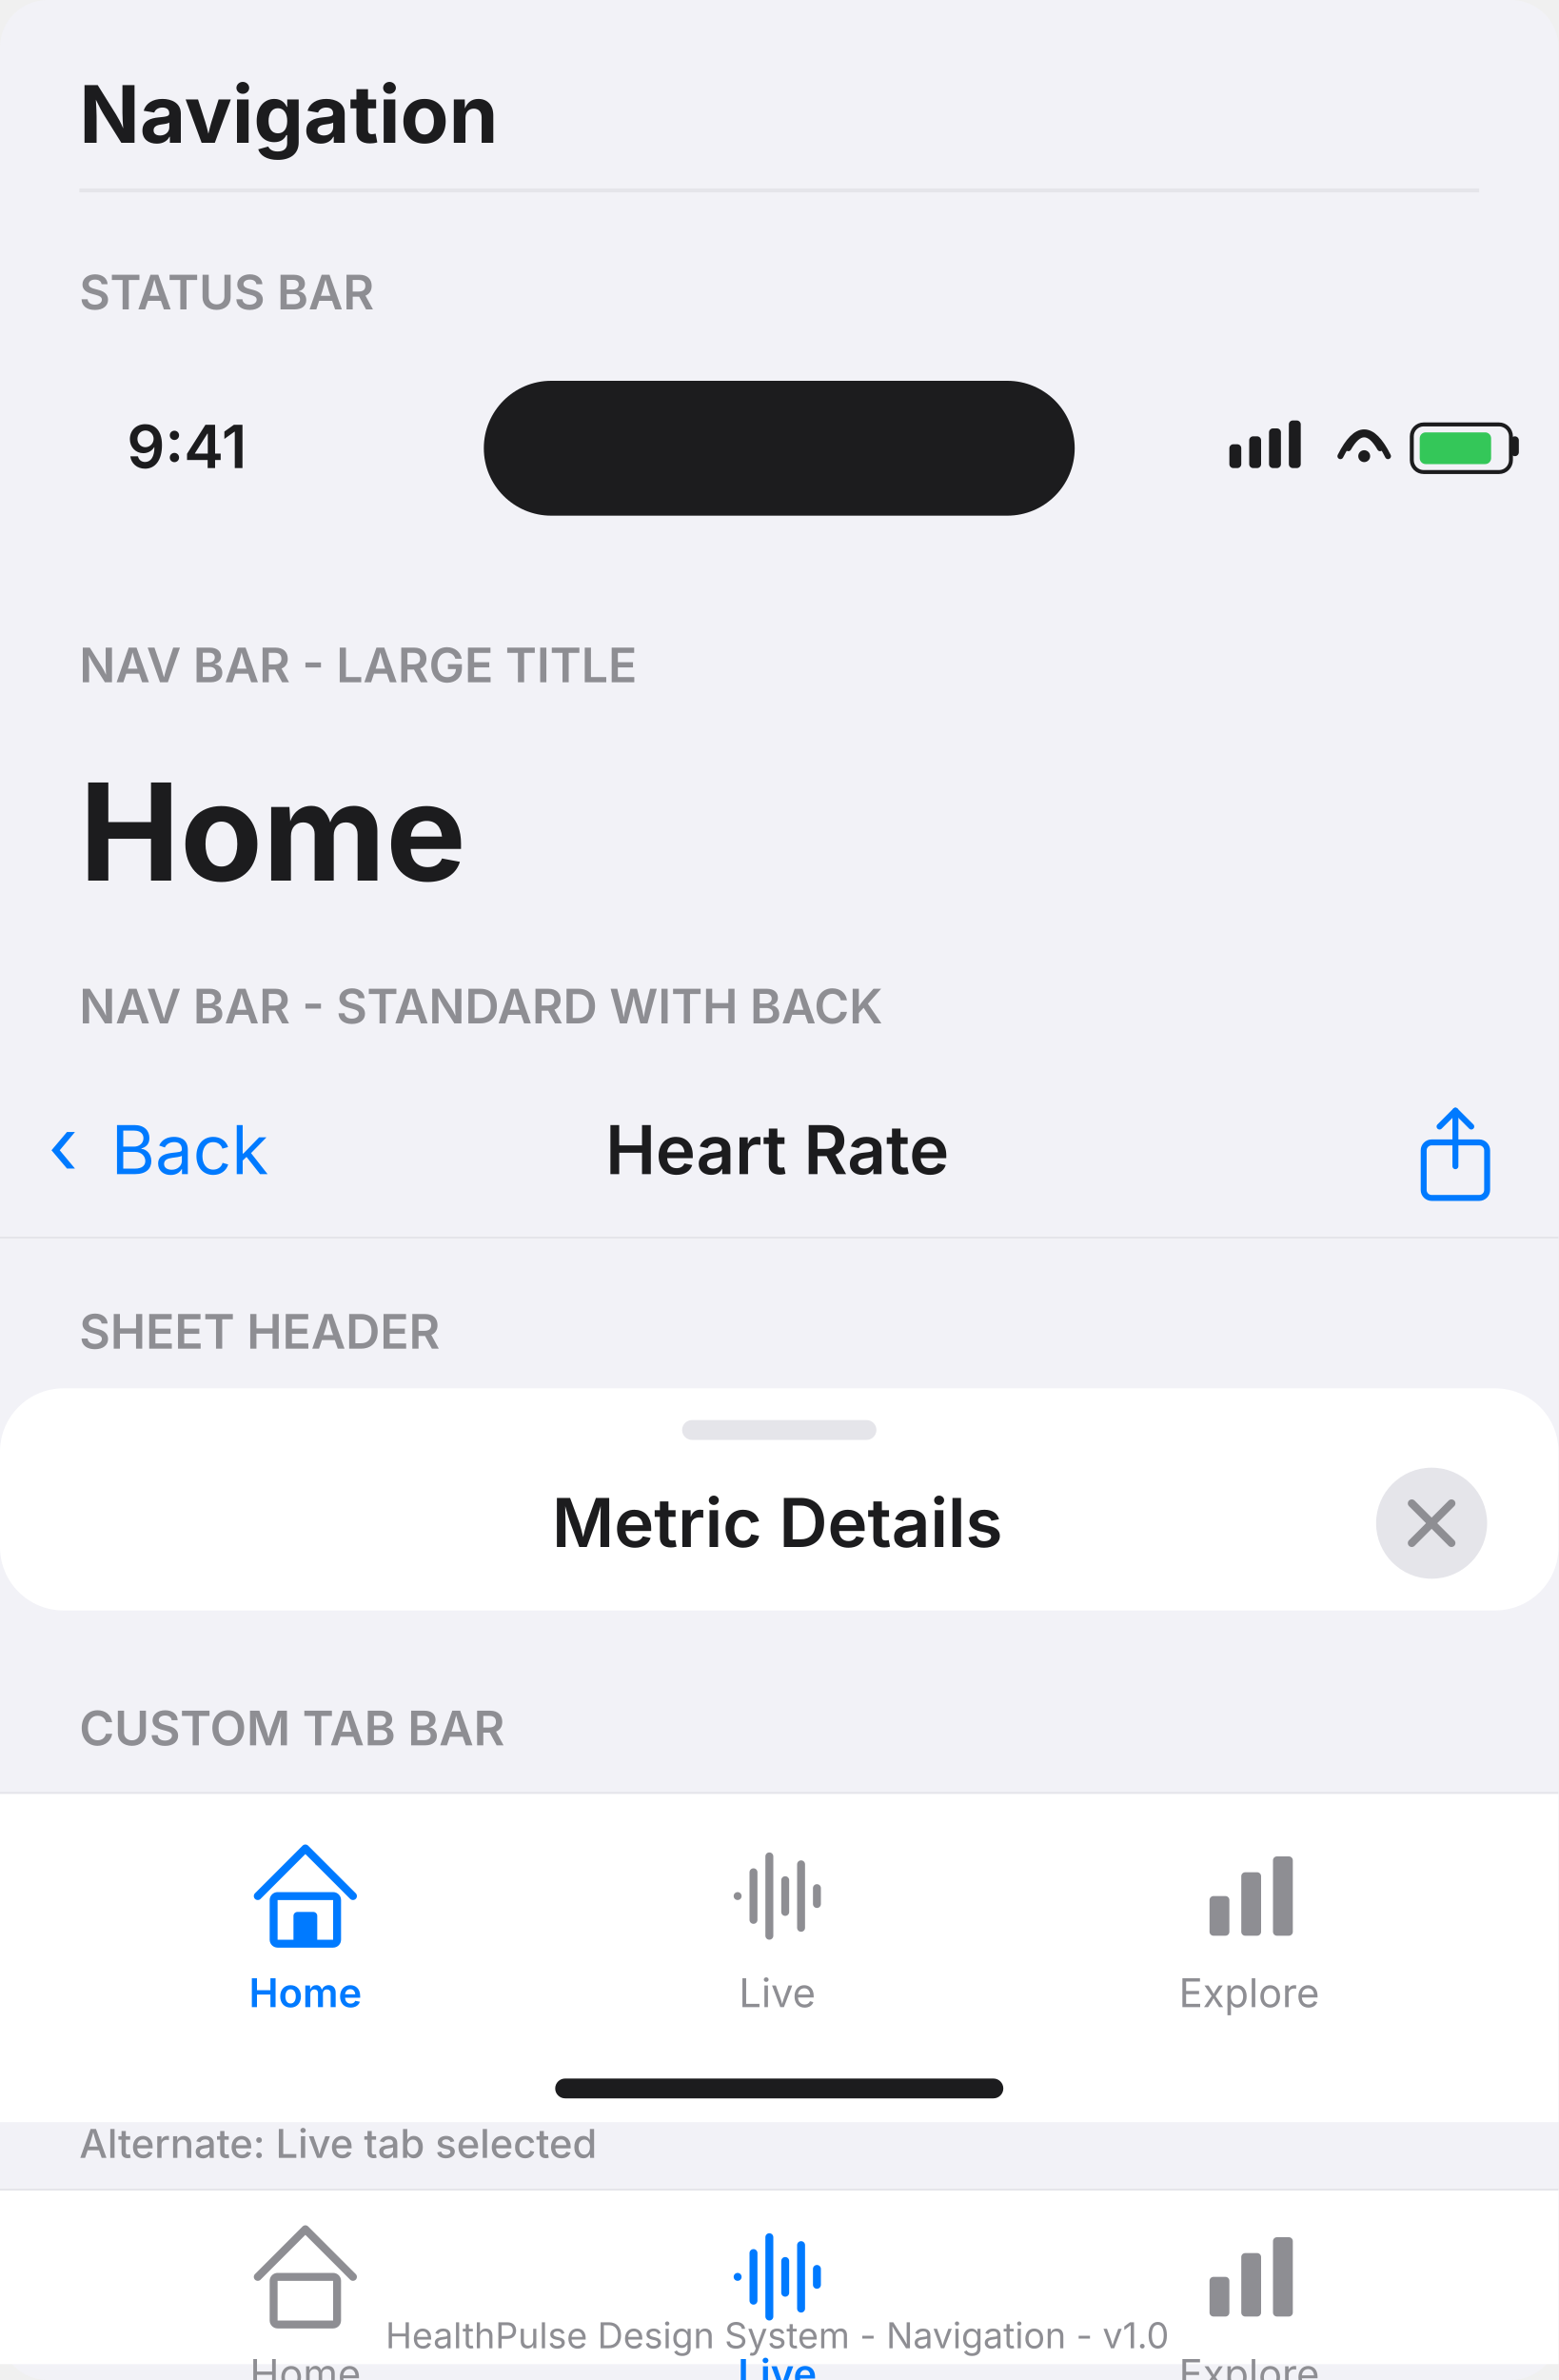
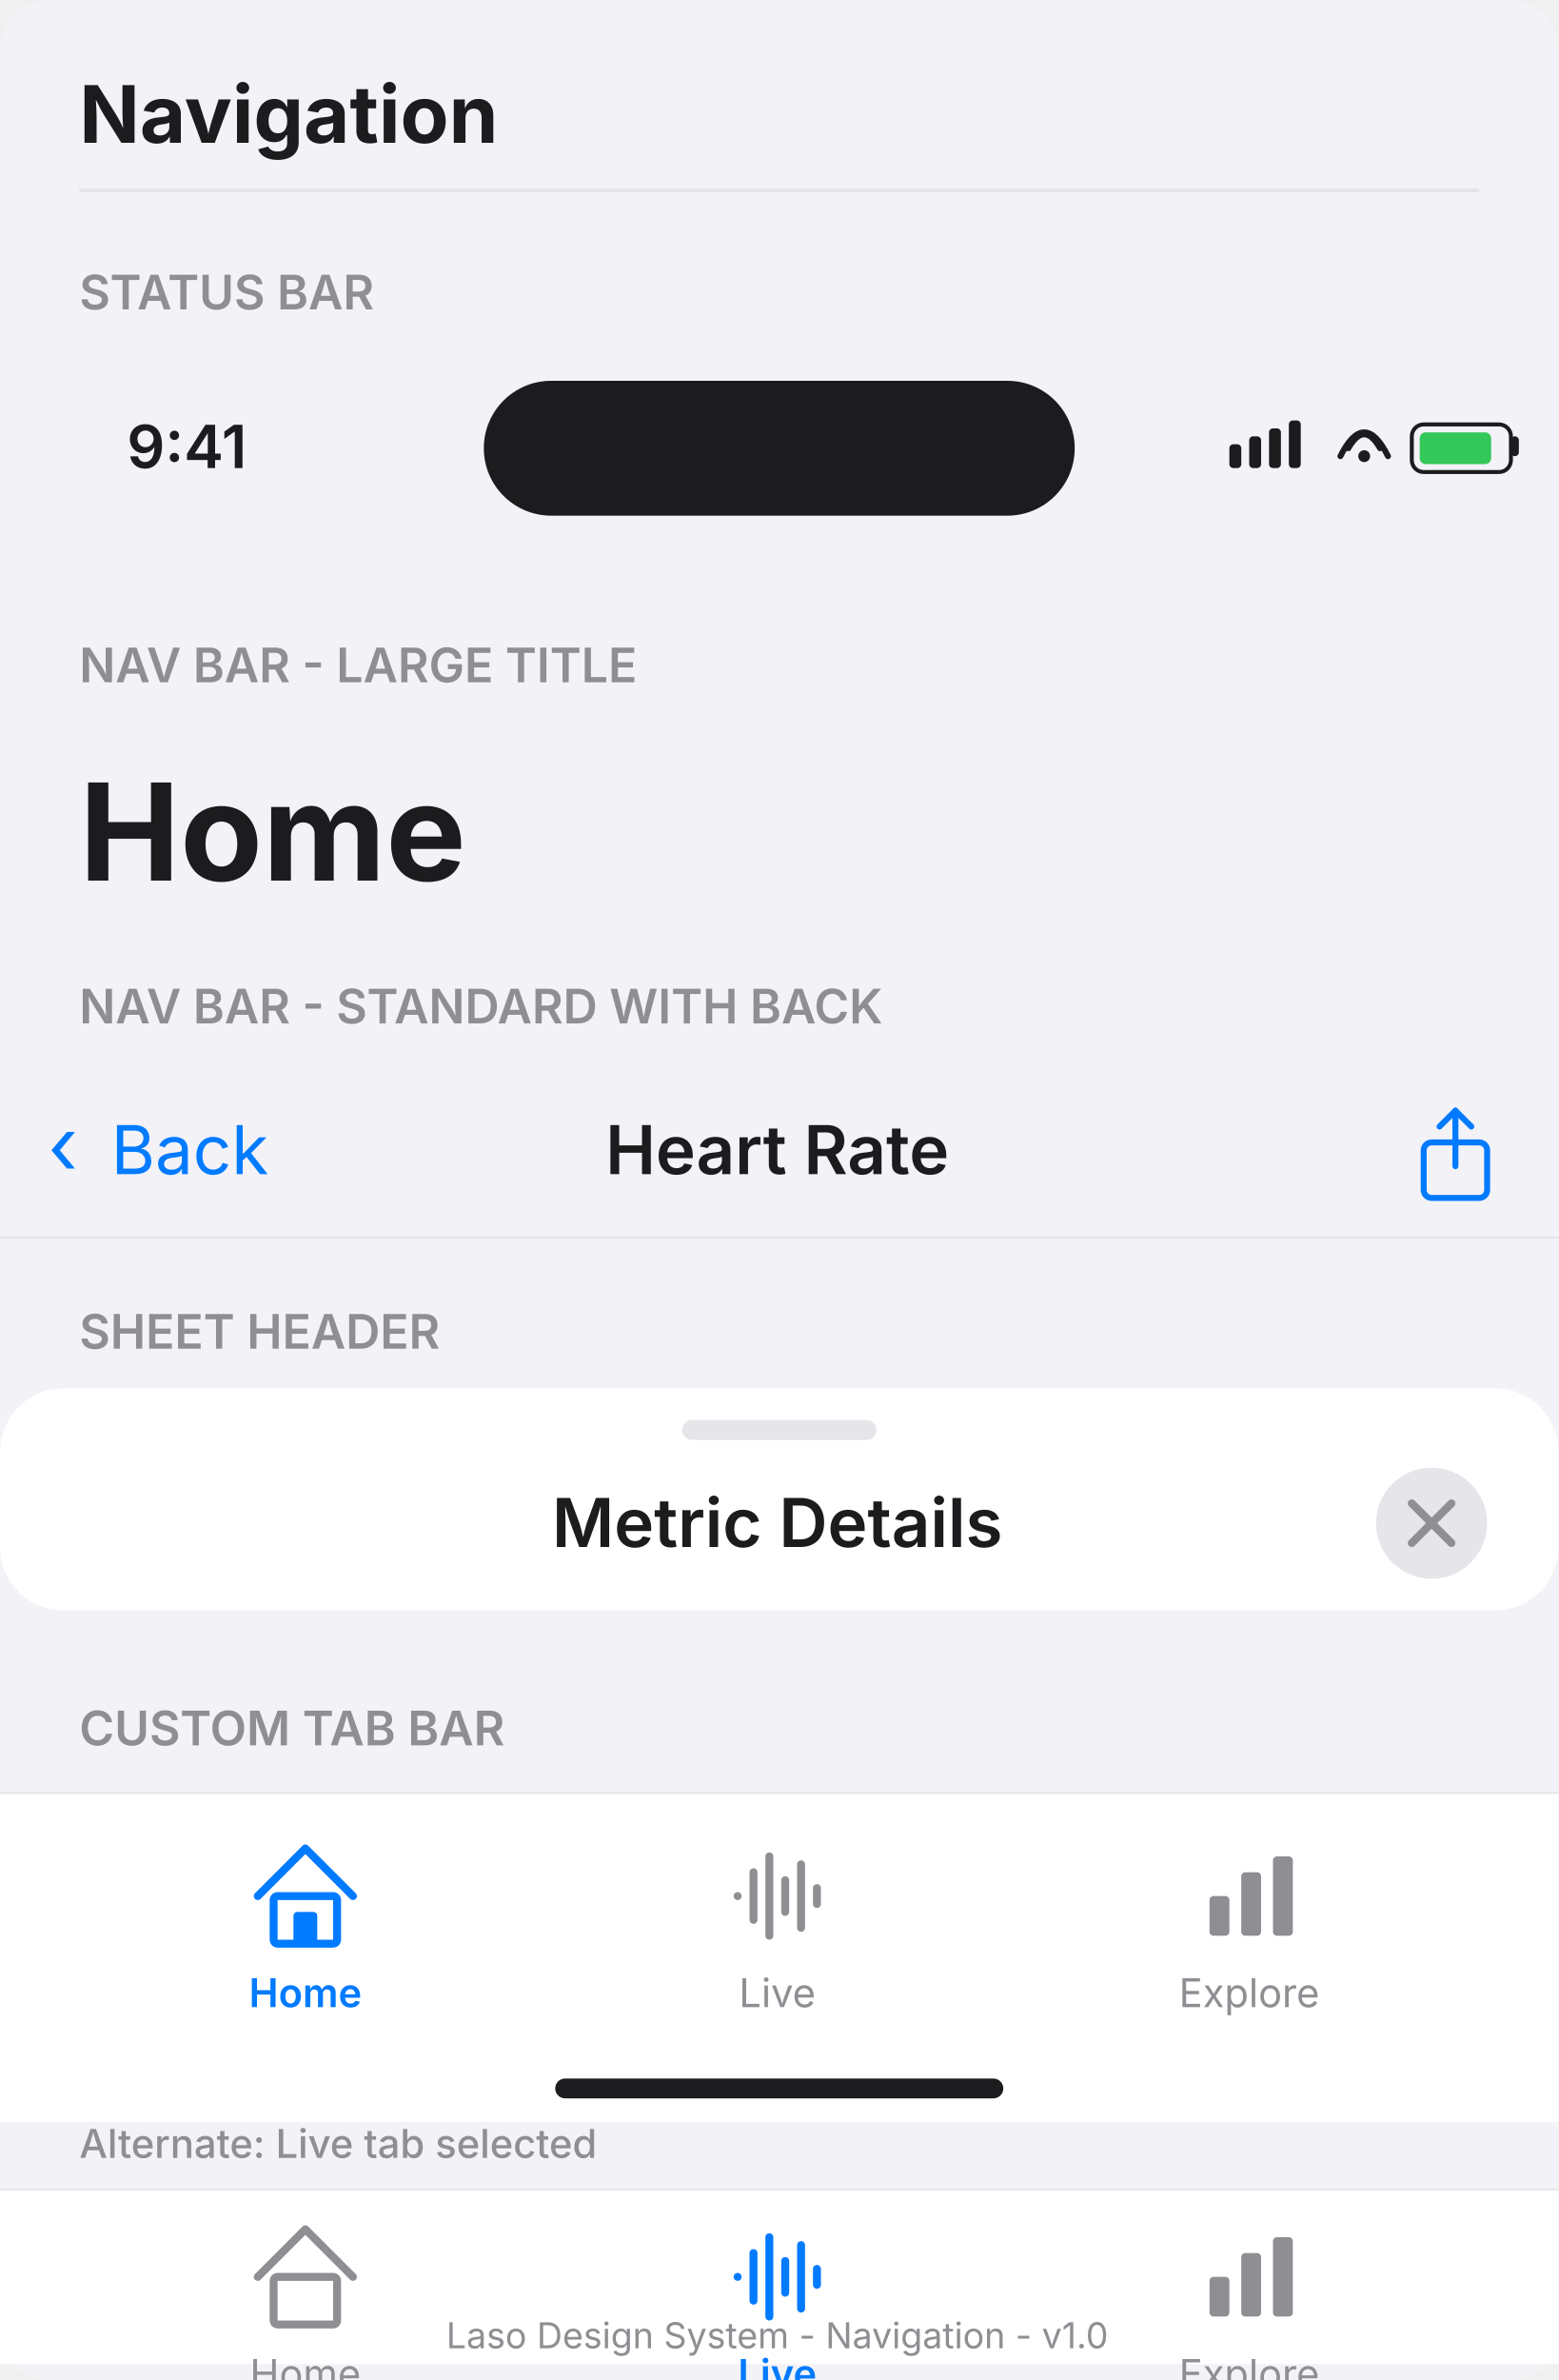
<svg xmlns="http://www.w3.org/2000/svg" viewBox="0 0 393 600">
  <defs>
    <style>
      text { font-family: -apple-system, system-ui, sans-serif; }
    </style>
  </defs>
  <rect width="393" height="600" fill="#F2F2F7" rx="12" />
  <g id="Page-Title">
    <text x="20" y="36" font-size="20" font-weight="700" fill="#1C1C1E">Navigation</text>
    <line x1="20" y1="48" x2="373" y2="48" stroke="#E5E5EA" stroke-width="1" />
  </g>
  <g id="StatusBar">
    <text x="20" y="78" font-size="12" font-weight="600" fill="#8E8E93">STATUS BAR</text>
    <g id="StatusBar-Component" transform="translate(0, 88)">
      <rect x="0" y="0" width="393" height="54" fill="#F2F2F7" />
      <rect x="122" y="8" width="149" height="34" rx="17" fill="#1C1C1E" />
      <text x="32" y="30" font-size="15" font-weight="600" fill="#1C1C1E">9:41</text>
      <g transform="translate(310, 18)">
        <rect x="0" y="6" width="3" height="6" rx="1" fill="#1C1C1E" />
        <rect x="5" y="4" width="3" height="8" rx="1" fill="#1C1C1E" />
        <rect x="10" y="2" width="3" height="10" rx="1" fill="#1C1C1E" />
        <rect x="15" y="0" width="3" height="12" rx="1" fill="#1C1C1E" />
      </g>
      <g transform="translate(338, 17)">
        <path d="M0,10 Q6,-2 12,10" fill="none" stroke="#1C1C1E" stroke-width="1.5" stroke-linecap="round" />
        <path d="M2,8 Q6,1 10,8" fill="none" stroke="#1C1C1E" stroke-width="1.5" stroke-linecap="round" />
        <circle cx="6" cy="10" r="1.5" fill="#1C1C1E" />
      </g>
      <g transform="translate(356, 19)">
        <rect x="0" y="0" width="25" height="12" rx="3" fill="none" stroke="#1C1C1E" stroke-width="1" />
        <rect x="25" y="3" width="2" height="5" rx="1" fill="#1C1C1E" />
        <rect x="2" y="2" width="18" height="8" rx="1.5" fill="#34C759" />
      </g>
    </g>
  </g>
  <g id="NavBar-LargeTitle">
    <text x="20" y="172" font-size="12" font-weight="600" fill="#8E8E93">NAV BAR - LARGE TITLE</text>
    <g id="NavBar-Large-Component" transform="translate(0, 182)">
      <rect x="0" y="0" width="393" height="52" fill="#F2F2F7" />
      <text x="20" y="40" font-size="34" font-weight="700" fill="#1C1C1E">Home</text>
    </g>
  </g>
  <g id="NavBar-Standard">
    <text x="20" y="258" font-size="12" font-weight="600" fill="#8E8E93">NAV BAR - STANDARD WITH BACK</text>
    <g id="NavBar-Standard-Component" transform="translate(0, 268)">
      <rect x="0" y="0" width="393" height="44" fill="#F2F2F7" />
      <line x1="0" y1="44" x2="393" y2="44" stroke="#E5E5EA" stroke-width="0.5" />
      <text x="12" y="28" font-size="20" fill="#007AFF">‹</text>
      <text x="28" y="28" font-size="17" fill="#007AFF">Back</text>
      <text x="196" y="28" font-size="17" font-weight="600" fill="#1C1C1E" text-anchor="middle">Heart Rate</text>
      <g transform="translate(355, 10)">
        <rect x="4" y="10" width="16" height="14" rx="2" fill="none" stroke="#007AFF" stroke-width="1.5" />
        <line x1="12" y1="2" x2="12" y2="16" stroke="#007AFF" stroke-width="1.5" stroke-linecap="round" />
        <polyline points="8,6 12,2 16,6" fill="none" stroke="#007AFF" stroke-width="1.5" stroke-linecap="round" stroke-linejoin="round" />
      </g>
    </g>
  </g>
  <g id="SheetHeader">
    <text x="20" y="340" font-size="12" font-weight="600" fill="#8E8E93">SHEET HEADER</text>
    <g id="Sheet-Header-Component" transform="translate(0, 350)">
      <rect x="0" y="0" width="393" height="56" fill="#FFFFFF" rx="16" />
      <rect x="172" y="8" width="49" height="5" rx="2.5" fill="#E5E5EA" />
      <text x="196" y="40" font-size="17" font-weight="600" fill="#1C1C1E" text-anchor="middle">Metric Details</text>
      <g transform="translate(349, 22)">
        <circle cx="12" cy="12" r="14" fill="#E5E5EA" />
        <line x1="7" y1="7" x2="17" y2="17" stroke="#8E8E93" stroke-width="2" stroke-linecap="round" />
        <line x1="17" y1="7" x2="7" y2="17" stroke="#8E8E93" stroke-width="2" stroke-linecap="round" />
      </g>
    </g>
  </g>
  <g id="CustomTabBar">
    <text x="20" y="440" font-size="12" font-weight="600" fill="#8E8E93">CUSTOM TAB BAR</text>
    <g id="TabBar-Component" transform="translate(0, 452)">
      <rect x="0" y="0" width="393" height="83" fill="#FFFFFF" />
      <line x1="0" y1="0" x2="393" y2="0" stroke="#E5E5EA" stroke-width="0.5" />
      <g id="Tab-Home-Selected" transform="translate(65, 12)">
        <g transform="translate(0, 0)">
          <path d="M0,14 L12,2 L24,14" fill="none" stroke="#007AFF" stroke-width="2" stroke-linecap="round" stroke-linejoin="round" />
          <rect x="4" y="14" width="16" height="12" rx="1" fill="none" stroke="#007AFF" stroke-width="2" />
          <rect x="9" y="18" width="6" height="8" rx="1" fill="#007AFF" />
        </g>
        <text x="12" y="42" font-size="10" font-weight="600" fill="#007AFF" text-anchor="middle">Home</text>
      </g>
      <g id="Tab-Live-Unselected" transform="translate(184, 12)">
        <g transform="translate(0, 2)">
          <line x1="2" y1="12" x2="2" y2="12" stroke="#8E8E93" stroke-width="2" stroke-linecap="round" />
          <line x1="6" y1="6" x2="6" y2="18" stroke="#8E8E93" stroke-width="2" stroke-linecap="round" />
          <line x1="10" y1="2" x2="10" y2="22" stroke="#8E8E93" stroke-width="2" stroke-linecap="round" />
          <line x1="14" y1="8" x2="14" y2="16" stroke="#8E8E93" stroke-width="2" stroke-linecap="round" />
          <line x1="18" y1="4" x2="18" y2="20" stroke="#8E8E93" stroke-width="2" stroke-linecap="round" />
          <line x1="22" y1="10" x2="22" y2="14" stroke="#8E8E93" stroke-width="2" stroke-linecap="round" />
        </g>
        <text x="12" y="42" font-size="10" font-weight="400" fill="#8E8E93" text-anchor="middle">Live</text>
      </g>
      <g id="Tab-Explore-Unselected" transform="translate(303, 12)">
        <g transform="translate(0, 2)">
          <rect x="2" y="12" width="5" height="10" rx="1" fill="#8E8E93" />
          <rect x="10" y="6" width="5" height="16" rx="1" fill="#8E8E93" />
          <rect x="18" y="2" width="5" height="20" rx="1" fill="#8E8E93" />
        </g>
        <text x="12" y="42" font-size="10" font-weight="400" fill="#8E8E93" text-anchor="middle">Explore</text>
      </g>
      <rect x="140" y="72" width="113" height="5" rx="2.5" fill="#1C1C1E" />
    </g>
    <g id="TabBar-LiveSelected" transform="translate(0, 544)">
      <text x="20" y="0" font-size="10" font-weight="500" fill="#8E8E93">Alternate: Live tab selected</text>
      <rect x="0" y="8" width="393" height="44" fill="#FFFFFF" />
      <line x1="0" y1="8" x2="393" y2="8" stroke="#E5E5EA" stroke-width="0.5" />
      <g transform="translate(65, 16)">
        <path d="M0,14 L12,2 L24,14" fill="none" stroke="#8E8E93" stroke-width="2" stroke-linecap="round" stroke-linejoin="round" />
        <rect x="4" y="14" width="16" height="12" rx="1" fill="none" stroke="#8E8E93" stroke-width="2" />
        <text x="12" y="42" font-size="10" font-weight="400" fill="#8E8E93" text-anchor="middle">Home</text>
      </g>
      <g transform="translate(184, 16)">
        <g transform="translate(0, 2)">
          <line x1="2" y1="12" x2="2" y2="12" stroke="#007AFF" stroke-width="2" stroke-linecap="round" />
          <line x1="6" y1="6" x2="6" y2="18" stroke="#007AFF" stroke-width="2" stroke-linecap="round" />
          <line x1="10" y1="2" x2="10" y2="22" stroke="#007AFF" stroke-width="2" stroke-linecap="round" />
          <line x1="14" y1="8" x2="14" y2="16" stroke="#007AFF" stroke-width="2" stroke-linecap="round" />
          <line x1="18" y1="4" x2="18" y2="20" stroke="#007AFF" stroke-width="2" stroke-linecap="round" />
          <line x1="22" y1="10" x2="22" y2="14" stroke="#007AFF" stroke-width="2" stroke-linecap="round" />
        </g>
        <text x="12" y="42" font-size="10" font-weight="600" fill="#007AFF" text-anchor="middle">Live</text>
      </g>
      <g transform="translate(303, 16)">
        <g transform="translate(0, 2)">
          <rect x="2" y="12" width="5" height="10" rx="1" fill="#8E8E93" />
          <rect x="10" y="6" width="5" height="16" rx="1" fill="#8E8E93" />
          <rect x="18" y="2" width="5" height="20" rx="1" fill="#8E8E93" />
        </g>
        <text x="12" y="42" font-size="10" font-weight="400" fill="#8E8E93" text-anchor="middle">Explore</text>
      </g>
    </g>
  </g>
-   <text x="196" y="592" font-size="9" fill="#8E8E93" text-anchor="middle">HealthPulse Design System - Navigation - v1.0</text>
+   <text x="196" y="592" font-size="9" fill="#8E8E93" text-anchor="middle">Laso Design System - Navigation - v1.0</text>
</svg>
